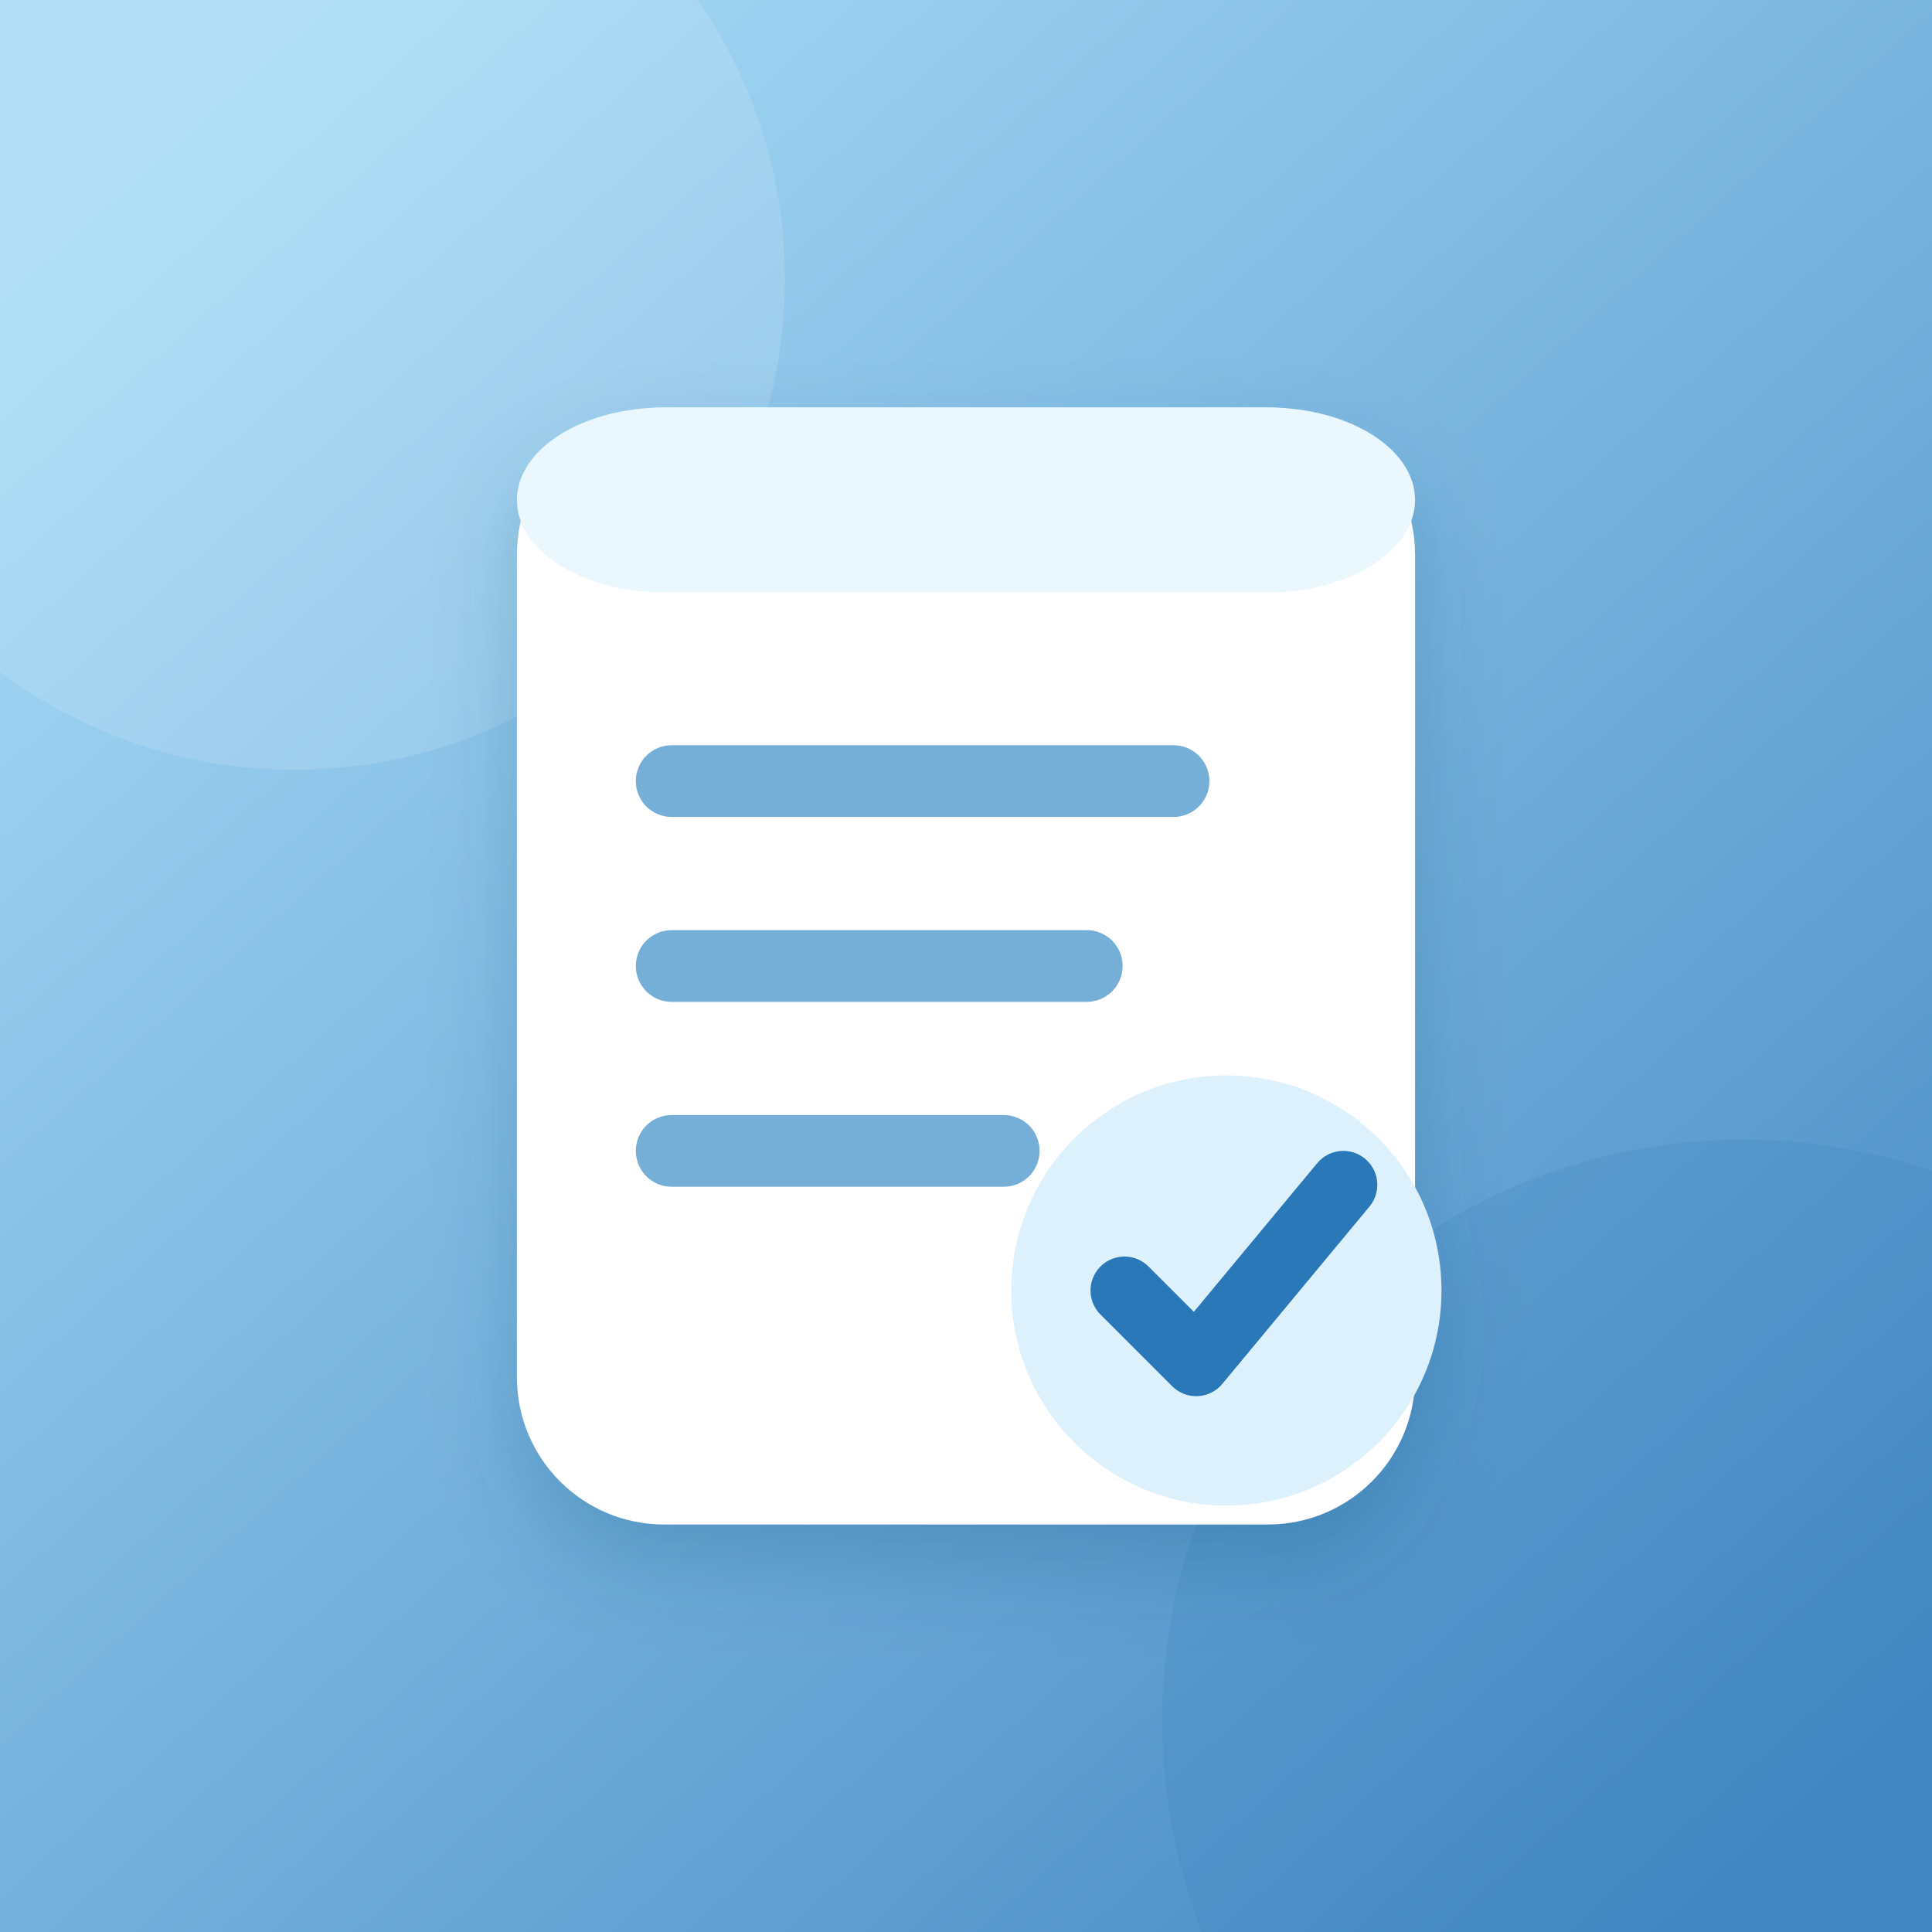
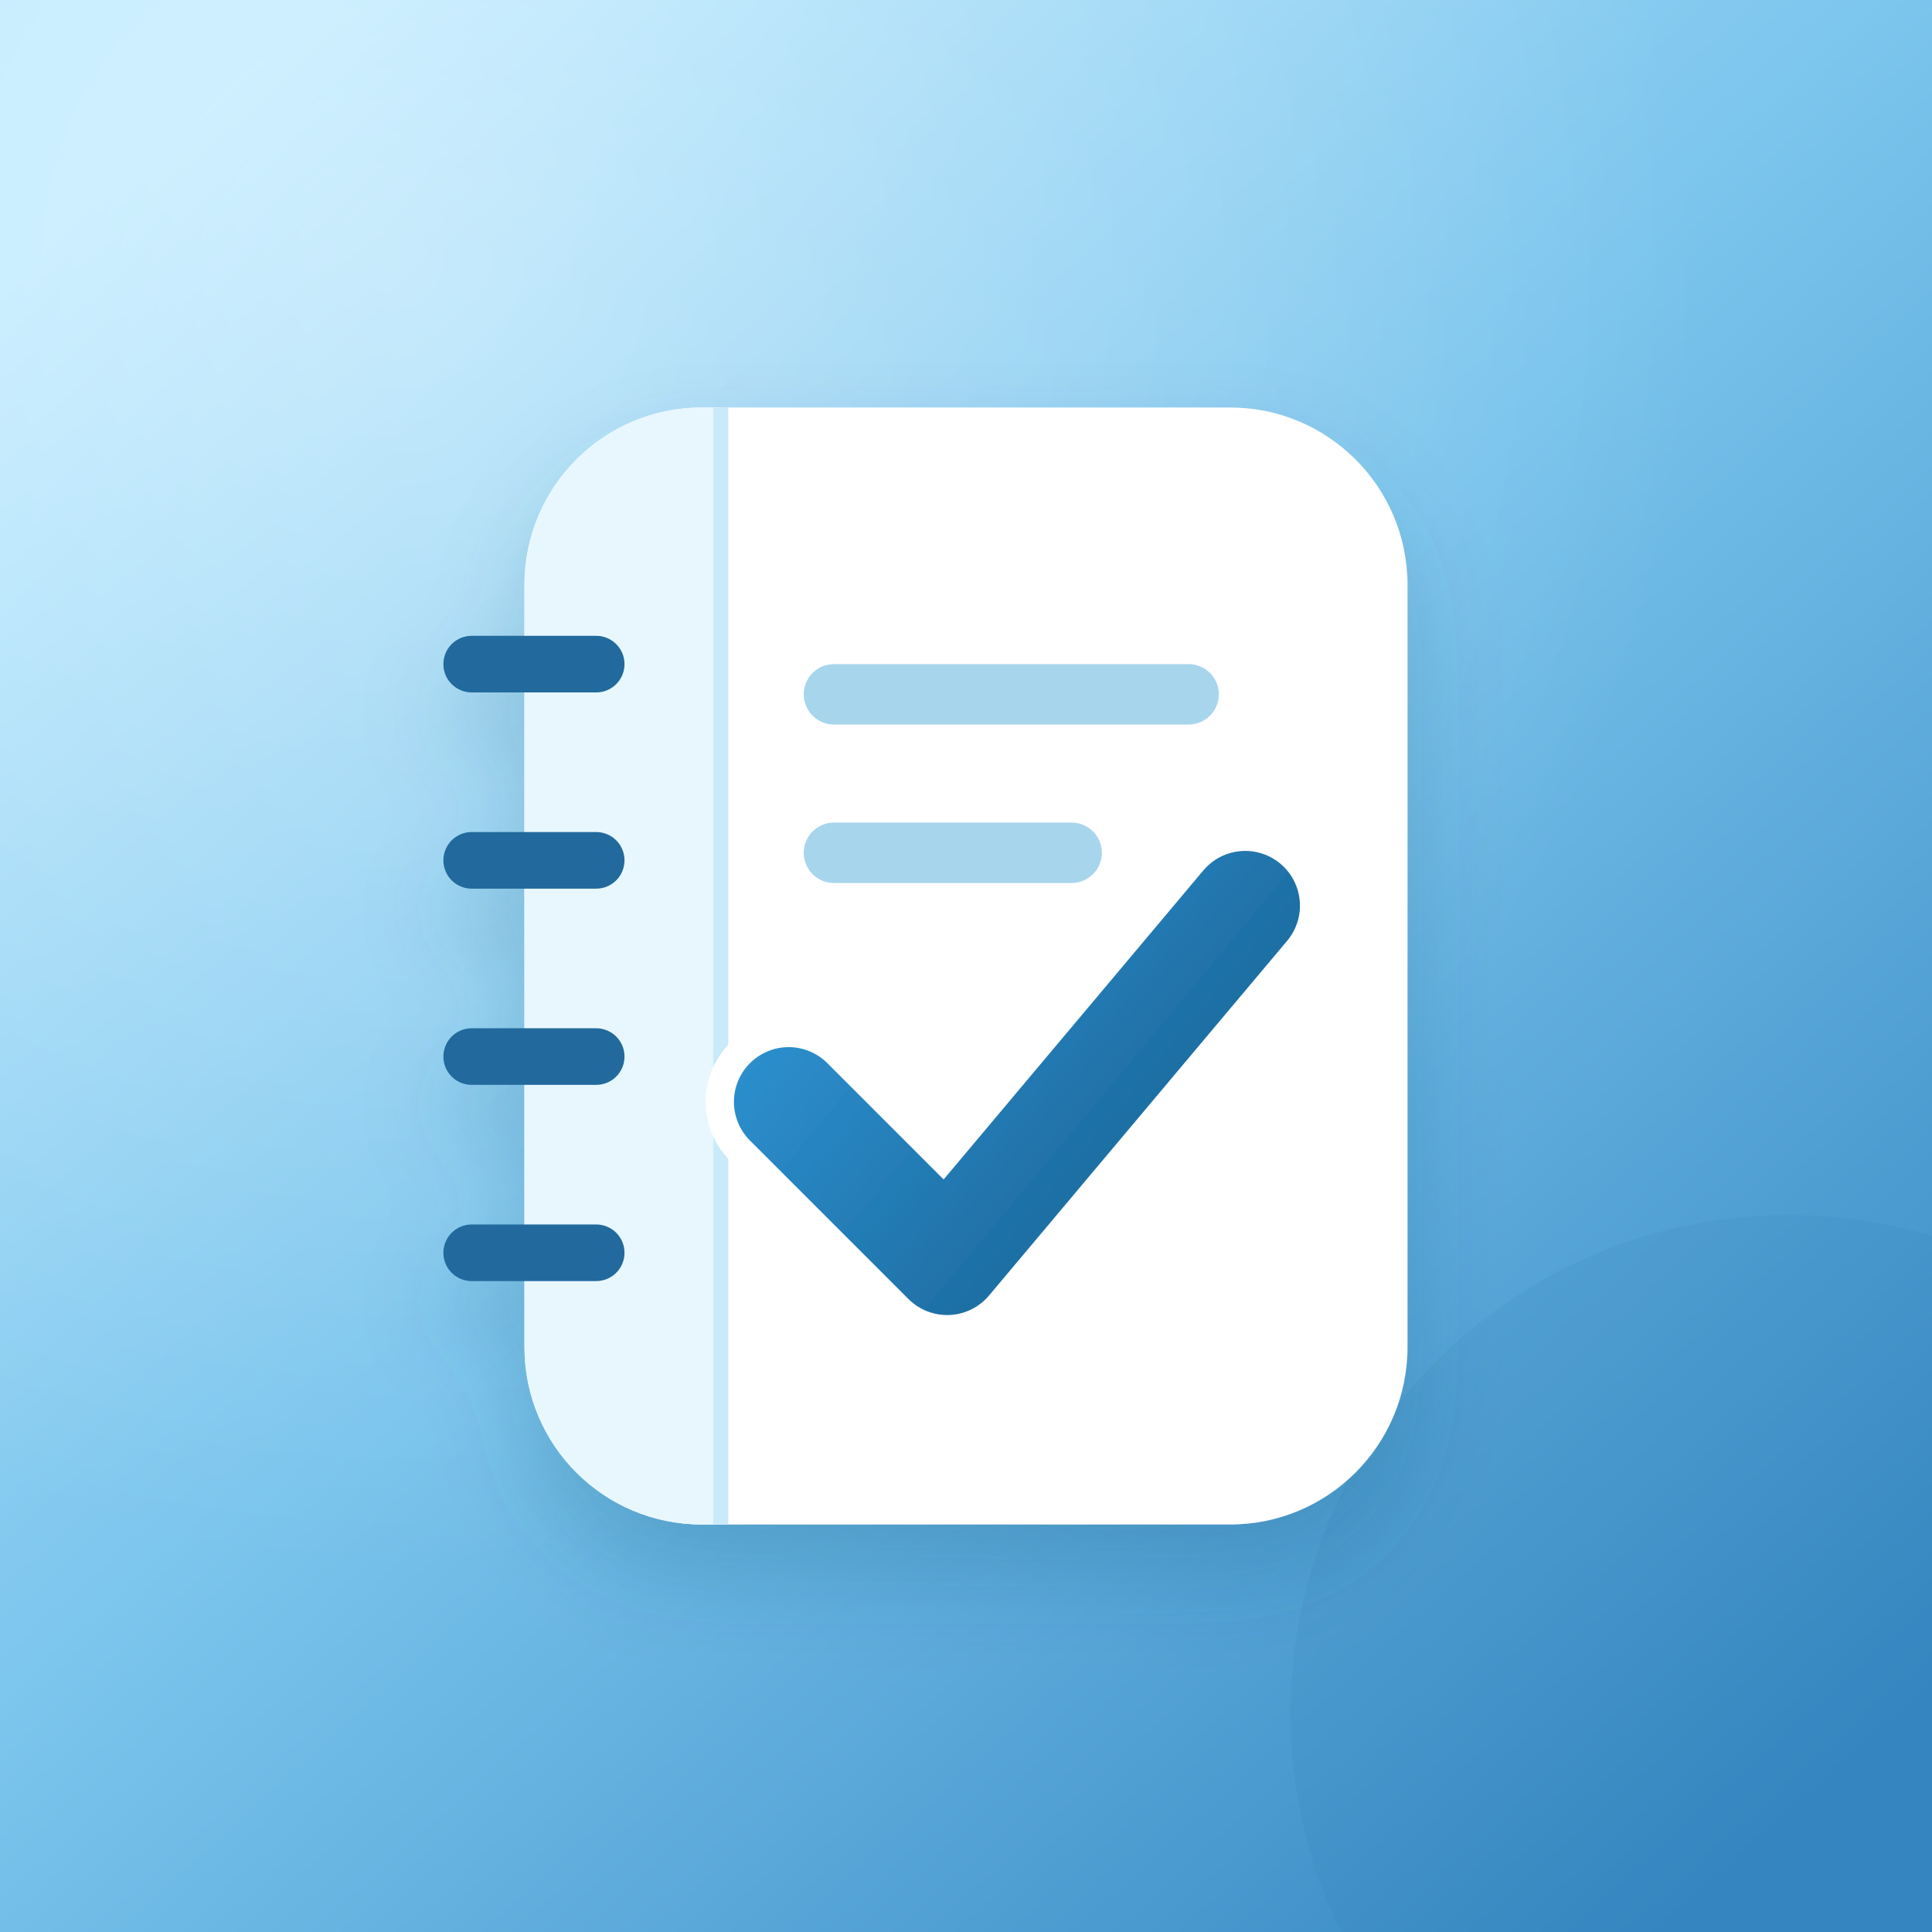
<svg xmlns="http://www.w3.org/2000/svg" viewBox="0 0 512 512" role="img" aria-labelledby="title desc">
  <defs>
-     <linearGradient id="sky" x1="48" y1="22" x2="468" y2="490" gradientUnits="userSpaceOnUse">
-       <stop stop-color="#A9DCF7" />
-       <stop offset="1" stop-color="#468AC4" />
+     <linearGradient id="sky" x1="52" y1="28" x2="468" y2="488" gradientUnits="userSpaceOnUse">
+       <stop stop-color="#BDEAFF" />
+       <stop offset=".48" stop-color="#78C3EC" />
+       <stop offset="1" stop-color="#3788C3" />
    </linearGradient>
-     <filter id="shadow" x="92" y="74" width="340" height="390" filterUnits="userSpaceOnUse">
-       <feDropShadow dx="0" dy="11" stdDeviation="11" flood-color="#174D76" flood-opacity=".22" />
+     <radialGradient id="light" cx="0" cy="0" r="1" gradientTransform="translate(106 72) rotate(48) scale(340)" gradientUnits="userSpaceOnUse">
+       <stop stop-color="#FFFFFF" stop-opacity=".32" />
+       <stop offset="1" stop-color="#FFFFFF" stop-opacity="0" />
+     </radialGradient>
+     <linearGradient id="check" x1="211" y1="255" x2="337" y2="360" gradientUnits="userSpaceOnUse">
+       <stop stop-color="#2E91D0" />
+       <stop offset="1" stop-color="#125684" />
+     </linearGradient>
+     <filter id="shadow" x="88" y="72" width="346" height="386" filterUnits="userSpaceOnUse">
+       <feDropShadow dx="0" dy="13" stdDeviation="12" flood-color="#164E75" flood-opacity=".20" />
    </filter>
  </defs>
  <rect width="512" height="512" fill="url(#sky)" />
-   <circle cx="78" cy="74" r="130" fill="#FFFFFF" opacity=".12" />
-   <circle cx="462" cy="456" r="154" fill="#2876B2" opacity=".13" />
+   <rect width="512" height="512" fill="url(#light)" />
+   <circle cx="474" cy="454" r="132" fill="#17689F" opacity=".08" />
  <g filter="url(#shadow)">
-     <rect x="137" y="108" width="238" height="296" rx="39" fill="#FFFFFF" />
-     <rect x="137" y="108" width="238" height="49" rx="39" fill="#EAF7FD" />
-     <path d="M178 207H311M178 256H288M178 305H266" fill="none" stroke="#75AED7" stroke-width="19" stroke-linecap="round" />
-     <circle cx="325" cy="342" r="57" fill="#DDF1FC" />
-     <path d="M298 342L317 361L356 314" fill="none" stroke="#2978B7" stroke-width="18" stroke-linecap="round" stroke-linejoin="round" />
+     <rect x="139" y="108" width="234" height="296" rx="47" fill="#FFFFFF" />
+     <path d="M186 108H191V404H186C160 404 139 383 139 357V155C139 129 160 108 186 108Z" fill="#E8F7FE" />
+     <path d="M191 108V404" stroke="#CAEAF9" stroke-width="4" />
+     <path d="M125 176H158M125 228H158M125 280H158M125 332H158" stroke="#216B9D" stroke-width="15" stroke-linecap="round" />
+     <path d="M221 184H315M221 226H284" stroke="#A7D5EC" stroke-width="16" stroke-linecap="round" />
+     <path d="M209 292L251 334L330 240" fill="none" stroke="#FFFFFF" stroke-width="44" stroke-linecap="round" stroke-linejoin="round" />
+     <path d="M209 292L251 334L330 240" fill="none" stroke="url(#check)" stroke-width="29" stroke-linecap="round" stroke-linejoin="round" />
  </g>
</svg>
